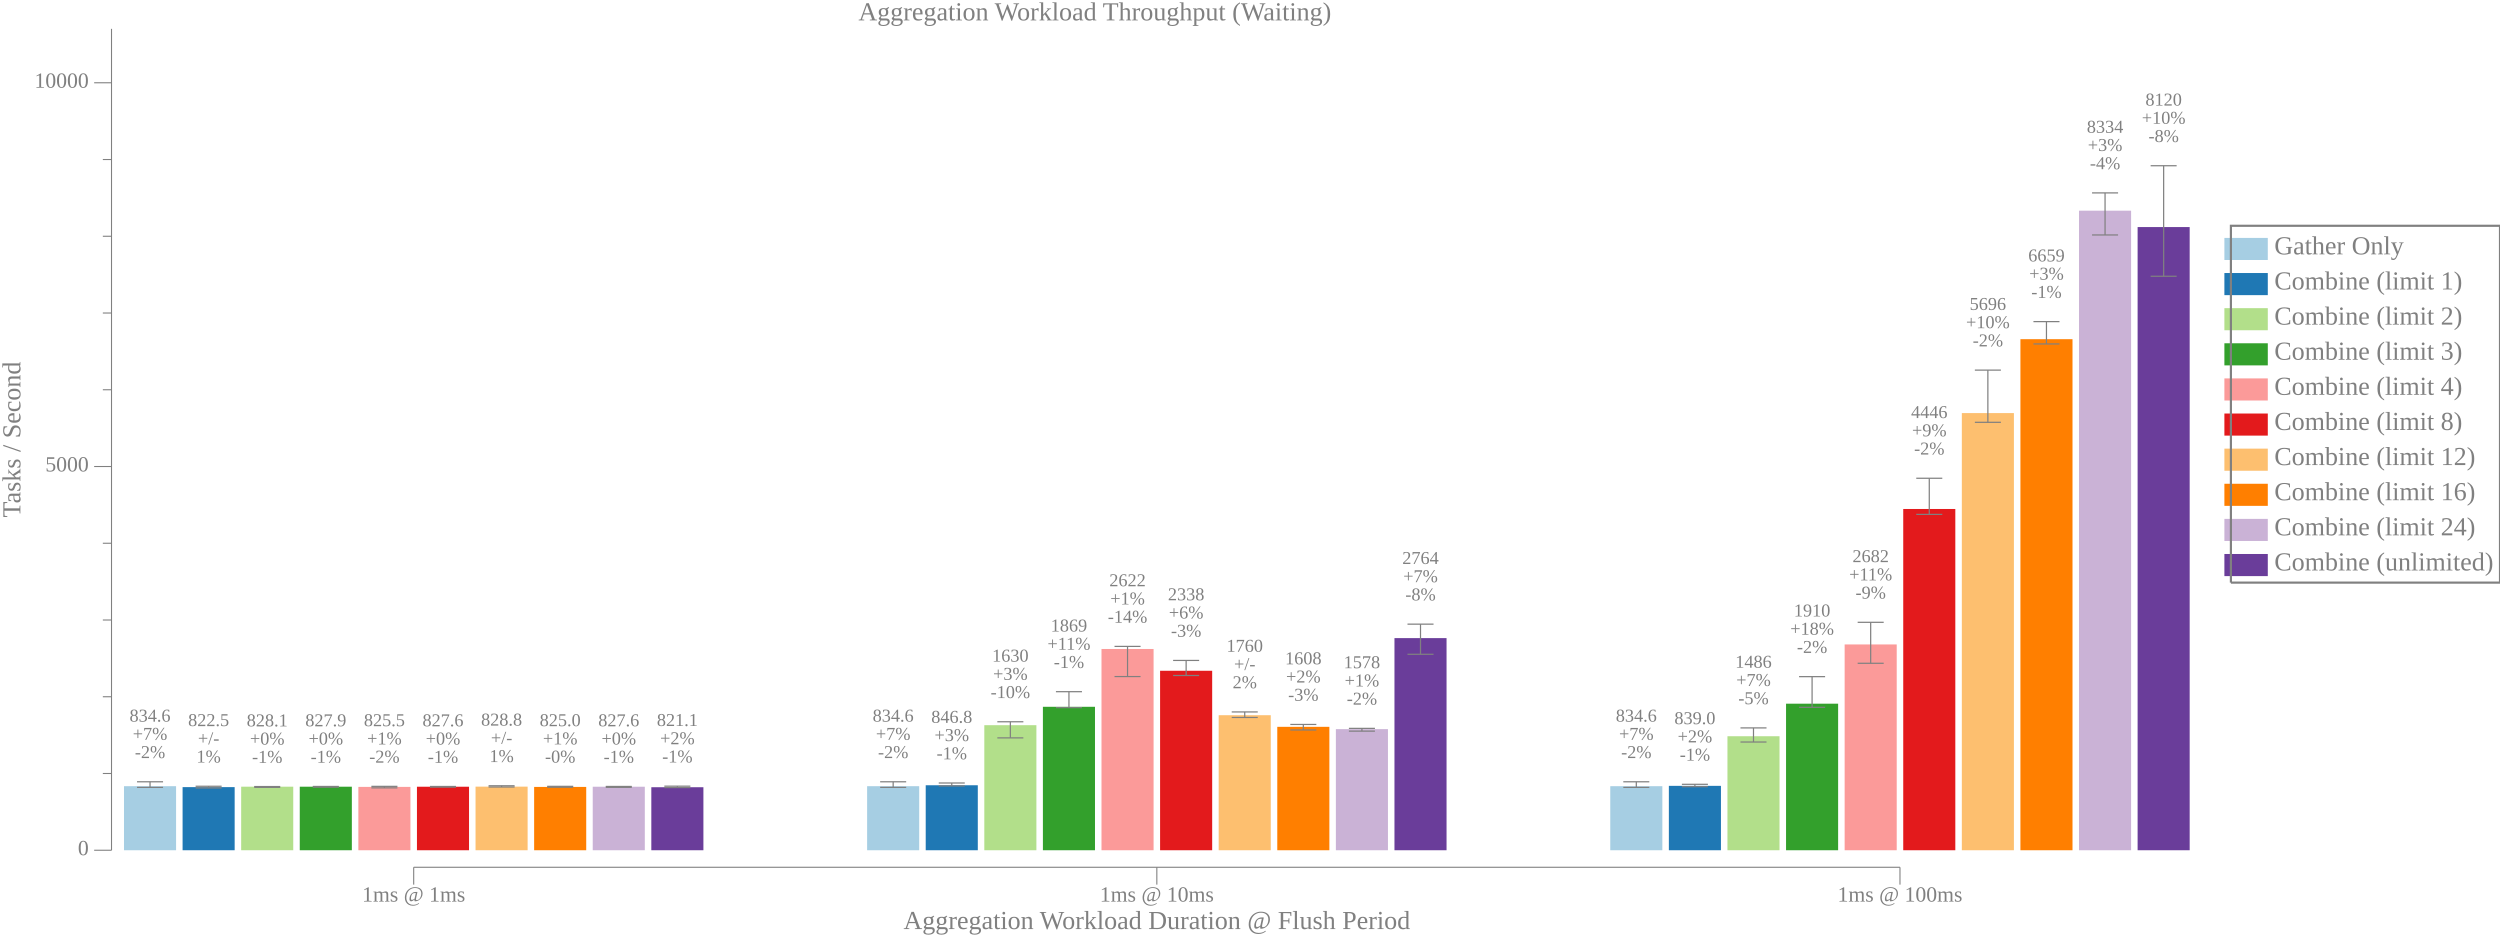
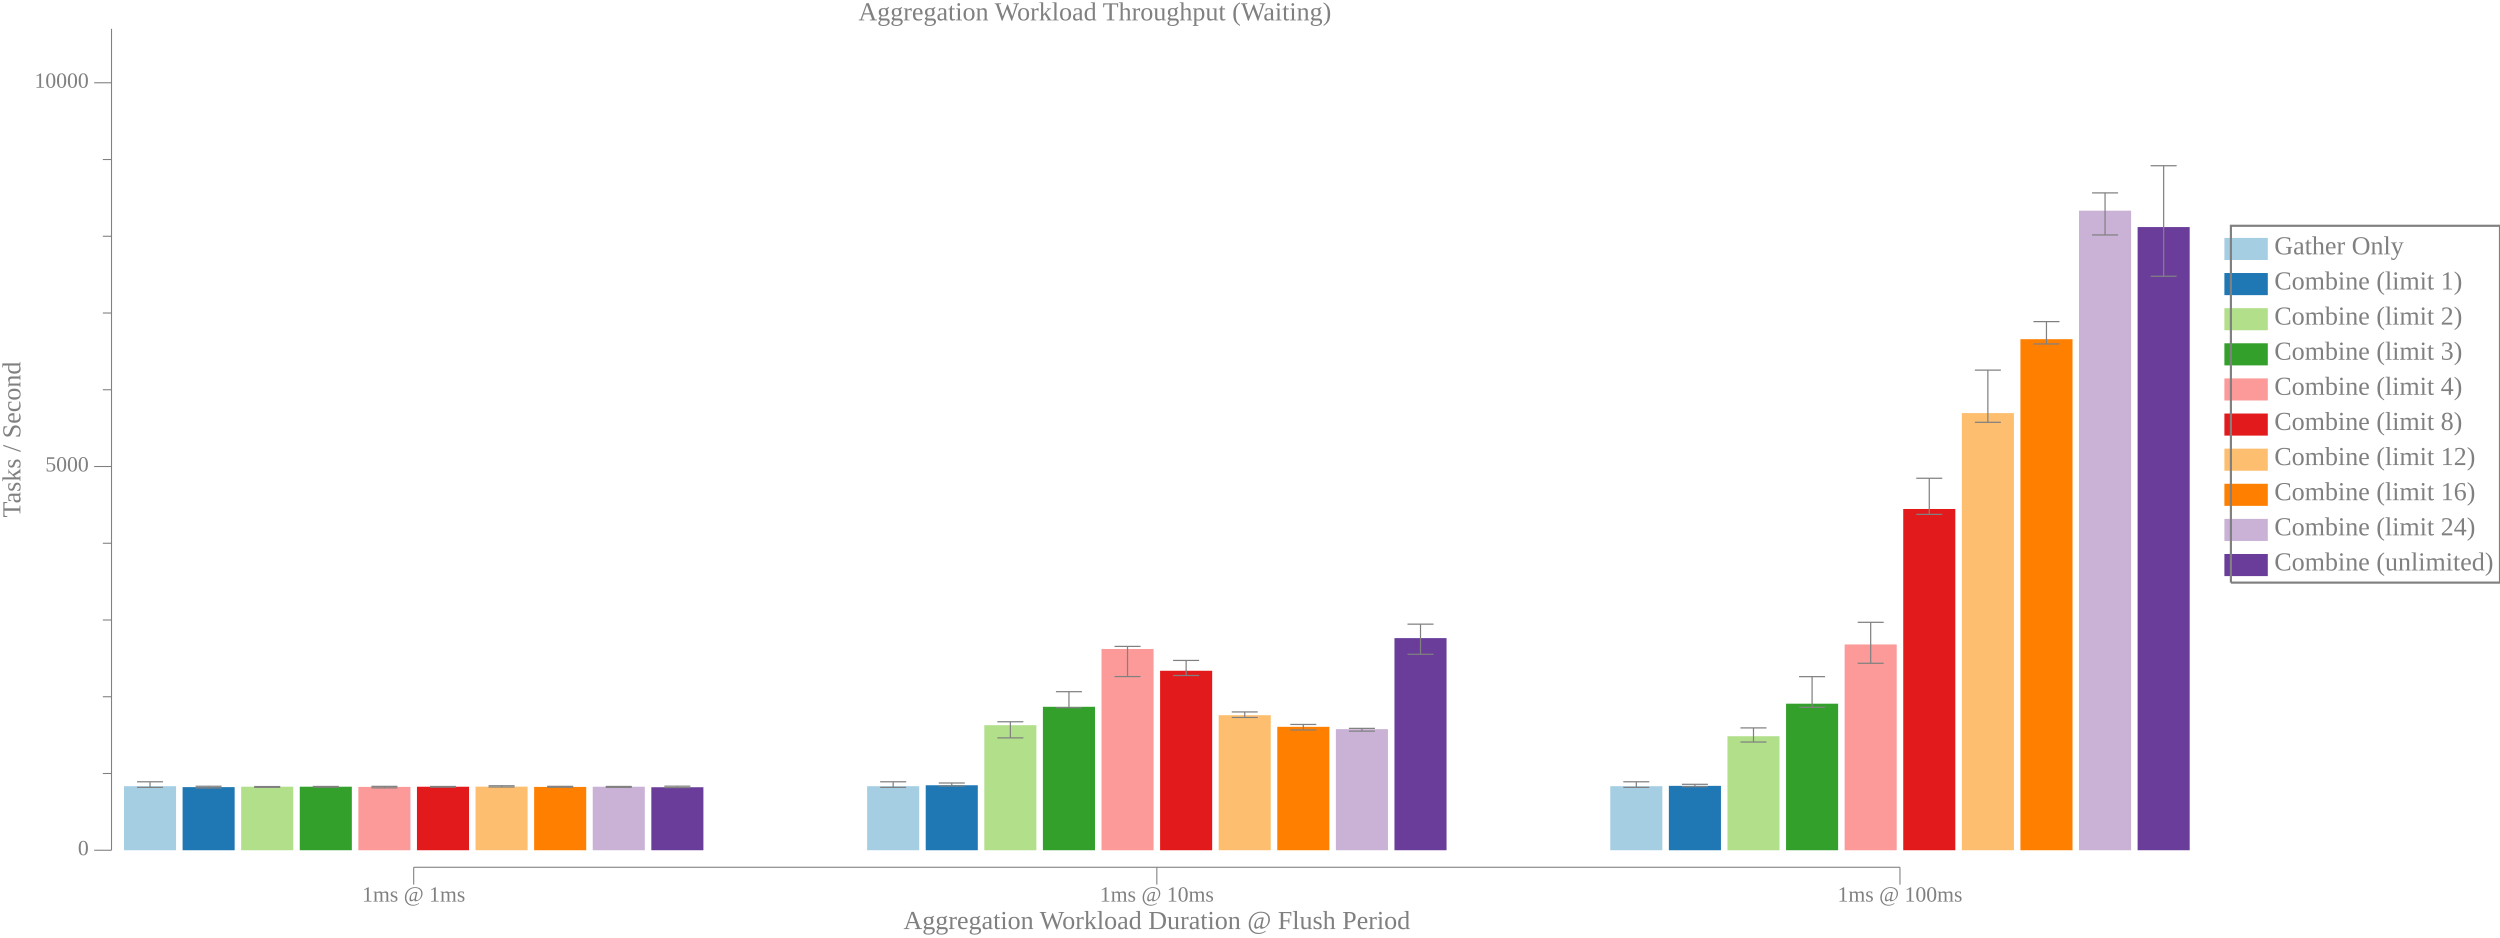
<svg xmlns="http://www.w3.org/2000/svg" width="1152pt" height="432pt" viewBox="0 0 1152 432">
  <g transform="scale(1, -1) translate(0, -432)">
    <path d="M1025,312.19L1025,322.37L1045,322.37L1045,312.19Z" style="fill:#A6CEE3" />
    <text x="1048" y="-314.79" transform="scale(1, -1)" style="font-family:Liberation Serif;font-variant:normal;font-weight:normal;font-style:normal;font-size:12px;fill:#808080">Gather Only</text>
    <path d="M1025,296L1025,306.19L1045,306.19L1045,296Z" style="fill:#1F78B4" />
    <text x="1048" y="-298.61" transform="scale(1, -1)" style="font-family:Liberation Serif;font-variant:normal;font-weight:normal;font-style:normal;font-size:12px;fill:#808080">Combine (limit 1)</text>
    <path d="M1025,279.82L1025,290L1045,290L1045,279.82Z" style="fill:#B2DF8A" />
    <text x="1048" y="-282.42" transform="scale(1, -1)" style="font-family:Liberation Serif;font-variant:normal;font-weight:normal;font-style:normal;font-size:12px;fill:#808080">Combine (limit 2)</text>
    <path d="M1025,263.63L1025,273.82L1045,273.82L1045,263.63Z" style="fill:#33A02C" />
    <text x="1048" y="-266.24" transform="scale(1, -1)" style="font-family:Liberation Serif;font-variant:normal;font-weight:normal;font-style:normal;font-size:12px;fill:#808080">Combine (limit 3)</text>
    <path d="M1025,247.45L1025,257.63L1045,257.63L1045,247.45Z" style="fill:#FB9A99" />
    <text x="1048" y="-250.06" transform="scale(1, -1)" style="font-family:Liberation Serif;font-variant:normal;font-weight:normal;font-style:normal;font-size:12px;fill:#808080">Combine (limit 4)</text>
    <path d="M1025,231.27L1025,241.45L1045,241.45L1045,231.27Z" style="fill:#E31A1C" />
    <text x="1048" y="-233.87" transform="scale(1, -1)" style="font-family:Liberation Serif;font-variant:normal;font-weight:normal;font-style:normal;font-size:12px;fill:#808080">Combine (limit 8)</text>
    <path d="M1025,215.08L1025,225.27L1045,225.27L1045,215.08Z" style="fill:#FDBF6F" />
    <text x="1048" y="-217.69" transform="scale(1, -1)" style="font-family:Liberation Serif;font-variant:normal;font-weight:normal;font-style:normal;font-size:12px;fill:#808080">Combine (limit 12)</text>
    <path d="M1025,198.9L1025,209.08L1045,209.08L1045,198.9Z" style="fill:#FF7F00" />
    <text x="1048" y="-201.5" transform="scale(1, -1)" style="font-family:Liberation Serif;font-variant:normal;font-weight:normal;font-style:normal;font-size:12px;fill:#808080">Combine (limit 16)</text>
    <path d="M1025,182.72L1025,192.9L1045,192.9L1045,182.72Z" style="fill:#CAB2D6" />
    <text x="1048" y="-185.32" transform="scale(1, -1)" style="font-family:Liberation Serif;font-variant:normal;font-weight:normal;font-style:normal;font-size:12px;fill:#808080">Combine (limit 24)</text>
    <path d="M1025,166.53L1025,176.72L1045,176.72L1045,166.53Z" style="fill:#6A3D9A" />
    <text x="1048" y="-169.14" transform="scale(1, -1)" style="font-family:Liberation Serif;font-variant:normal;font-weight:normal;font-style:normal;font-size:12px;fill:#808080">Combine (unlimited)</text>
    <path d="M1028,163.53L1028,327.96L1152,327.96L1152,163.53L1028,163.53" style="fill:none;stroke:#808080" />
    <path d="M0,0L1009,0L1009,432L0,432Z" style="fill:#-8000000000000000-8000000000000000-8000000000000000;fill-opacity:0" />
    <text x="395.55" y="-422.61" transform="scale(1, -1)" style="font-family:Liberation Serif;font-variant:normal;font-weight:normal;font-style:normal;font-size:12px;fill:#808080">Aggregation Workload Throughput (Waiting)</text>
    <text x="416.32" y="-3.902" transform="scale(1, -1)" style="font-family:Liberation Serif;font-variant:normal;font-weight:normal;font-style:normal;font-size:12px;fill:#808080">Aggregation Workload Duration @ Flush Period</text>
    <text x="166.86" y="-16.541" transform="scale(1, -1)" style="font-family:Liberation Serif;font-variant:normal;font-weight:normal;font-style:normal;font-size:10px;fill:#808080">1ms @ 1ms</text>
    <text x="506.8" y="-16.541" transform="scale(1, -1)" style="font-family:Liberation Serif;font-variant:normal;font-weight:normal;font-style:normal;font-size:10px;fill:#808080">1ms @ 10ms</text>
    <text x="846.74" y="-16.541" transform="scale(1, -1)" style="font-family:Liberation Serif;font-variant:normal;font-weight:normal;font-style:normal;font-size:10px;fill:#808080">1ms @ 100ms</text>
    <path d="M190.63,24.363L190.63,32.363" style="fill:none;stroke:#808080;stroke-width:0.5" />
    <path d="M533.07,24.363L533.07,32.363" style="fill:none;stroke:#808080;stroke-width:0.5" />
    <path d="M875.51,24.363L875.51,32.363" style="fill:none;stroke:#808080;stroke-width:0.5" />
    <path d="M190.63,32.363L875.51,32.363" style="fill:none;stroke:#808080;stroke-width:0.5" />
    <g transform="rotate(90)">
      <text x="193.55" y="9.387" transform="scale(1, -1)" style="font-family:Liberation Serif;font-variant:normal;font-weight:normal;font-style:normal;font-size:12px;fill:#808080">Tasks / Second</text>
    </g>
    <text x="35.885" y="-37.924" transform="scale(1, -1)" style="font-family:Liberation Serif;font-variant:normal;font-weight:normal;font-style:normal;font-size:10px;fill:#808080">0</text>
    <text x="20.885" y="-214.75" transform="scale(1, -1)" style="font-family:Liberation Serif;font-variant:normal;font-weight:normal;font-style:normal;font-size:10px;fill:#808080">5000</text>
    <text x="15.885" y="-391.57" transform="scale(1, -1)" style="font-family:Liberation Serif;font-variant:normal;font-weight:normal;font-style:normal;font-size:10px;fill:#808080">10000</text>
    <path d="M43.385,40.209L51.385,40.209" style="fill:none;stroke:#808080;stroke-width:0.5" />
    <path d="M43.385,217.03L51.385,217.03" style="fill:none;stroke:#808080;stroke-width:0.5" />
    <path d="M43.385,393.86L51.385,393.86" style="fill:none;stroke:#808080;stroke-width:0.5" />
    <path d="M47.385,75.574L51.385,75.574" style="fill:none;stroke:#808080;stroke-width:0.5" />
    <path d="M47.385,110.94L51.385,110.94" style="fill:none;stroke:#808080;stroke-width:0.5" />
    <path d="M47.385,146.3L51.385,146.3" style="fill:none;stroke:#808080;stroke-width:0.5" />
    <path d="M47.385,181.67L51.385,181.67" style="fill:none;stroke:#808080;stroke-width:0.5" />
    <path d="M47.385,252.4L51.385,252.4" style="fill:none;stroke:#808080;stroke-width:0.5" />
    <path d="M47.385,287.76L51.385,287.76" style="fill:none;stroke:#808080;stroke-width:0.5" />
    <path d="M47.385,323.13L51.385,323.13" style="fill:none;stroke:#808080;stroke-width:0.5" />
    <path d="M47.385,358.49L51.385,358.49" style="fill:none;stroke:#808080;stroke-width:0.5" />
    <path d="M51.385,40.209L51.385,418.71" style="fill:none;stroke:#808080;stroke-width:0.5" />
    <path d="M57.135,40.209L57.135,69.724L81.135,69.724L81.135,40.209Z" style="fill:#A6CEE3" />
    <path d="M69.135,69.176L69.135,71.754" style="fill:none;stroke:#808080;stroke-width:0.567" />
    <path d="M63.135,69.176L75.135,69.176" style="fill:none;stroke:#808080;stroke-width:0.567" />
    <path d="M63.135,71.754L75.135,71.754" style="fill:none;stroke:#808080;stroke-width:0.567" />
-     <text x="59.685" y="-99.469" transform="scale(1, -1)" style="font-family:Liberation Serif;font-variant:normal;font-weight:normal;font-style:normal;font-size:8.4px;fill:#808080">834.6</text>
-     <text x="61.167" y="-91.069" transform="scale(1, -1)" style="font-family:Liberation Serif;font-variant:normal;font-weight:normal;font-style:normal;font-size:8.4px;fill:#808080">+7%</text>
-     <text x="62.138" y="-82.669" transform="scale(1, -1)" style="font-family:Liberation Serif;font-variant:normal;font-weight:normal;font-style:normal;font-size:8.4px;fill:#808080">-2%</text>
    <path d="M399.57,40.209L399.57,69.724L423.57,69.724L423.57,40.209Z" style="fill:#A6CEE3" />
    <path d="M411.57,69.176L411.57,71.754" style="fill:none;stroke:#808080;stroke-width:0.567" />
    <path d="M405.57,69.176L417.57,69.176" style="fill:none;stroke:#808080;stroke-width:0.567" />
    <path d="M405.57,71.754L417.57,71.754" style="fill:none;stroke:#808080;stroke-width:0.567" />
-     <text x="402.12" y="-99.469" transform="scale(1, -1)" style="font-family:Liberation Serif;font-variant:normal;font-weight:normal;font-style:normal;font-size:8.4px;fill:#808080">834.6</text>
-     <text x="403.61" y="-91.069" transform="scale(1, -1)" style="font-family:Liberation Serif;font-variant:normal;font-weight:normal;font-style:normal;font-size:8.4px;fill:#808080">+7%</text>
-     <text x="404.58" y="-82.669" transform="scale(1, -1)" style="font-family:Liberation Serif;font-variant:normal;font-weight:normal;font-style:normal;font-size:8.4px;fill:#808080">-2%</text>
    <path d="M742.01,40.209L742.01,69.724L766.01,69.724L766.01,40.209Z" style="fill:#A6CEE3" />
    <path d="M754.01,69.176L754.01,71.754" style="fill:none;stroke:#808080;stroke-width:0.567" />
    <path d="M748.01,69.176L760.01,69.176" style="fill:none;stroke:#808080;stroke-width:0.567" />
    <path d="M748.01,71.754L760.01,71.754" style="fill:none;stroke:#808080;stroke-width:0.567" />
-     <text x="744.56" y="-99.469" transform="scale(1, -1)" style="font-family:Liberation Serif;font-variant:normal;font-weight:normal;font-style:normal;font-size:8.4px;fill:#808080">834.6</text>
-     <text x="746.05" y="-91.069" transform="scale(1, -1)" style="font-family:Liberation Serif;font-variant:normal;font-weight:normal;font-style:normal;font-size:8.4px;fill:#808080">+7%</text>
-     <text x="747.02" y="-82.669" transform="scale(1, -1)" style="font-family:Liberation Serif;font-variant:normal;font-weight:normal;font-style:normal;font-size:8.4px;fill:#808080">-2%</text>
    <path d="M84.135,40.209L84.135,69.295L108.13,69.295L108.13,40.209Z" style="fill:#1F78B4" />
    <path d="M96.135,68.915L96.135,69.696" style="fill:none;stroke:#808080;stroke-width:0.567" />
    <path d="M90.135,68.915L102.13,68.915" style="fill:none;stroke:#808080;stroke-width:0.567" />
    <path d="M90.135,69.696L102.13,69.696" style="fill:none;stroke:#808080;stroke-width:0.567" />
-     <text x="86.685" y="-97.411" transform="scale(1, -1)" style="font-family:Liberation Serif;font-variant:normal;font-weight:normal;font-style:normal;font-size:8.4px;fill:#808080">822.5</text>
-     <text x="91.201" y="-89.011" transform="scale(1, -1)" style="font-family:Liberation Serif;font-variant:normal;font-weight:normal;font-style:normal;font-size:8.4px;fill:#808080">+/-</text>
-     <text x="90.536" y="-80.611" transform="scale(1, -1)" style="font-family:Liberation Serif;font-variant:normal;font-weight:normal;font-style:normal;font-size:8.4px;fill:#808080">1%</text>
    <path d="M426.57,40.209L426.57,70.154L450.57,70.154L450.57,40.209Z" style="fill:#1F78B4" />
    <path d="M438.57,69.848L438.57,71.196" style="fill:none;stroke:#808080;stroke-width:0.567" />
    <path d="M432.57,69.848L444.57,69.848" style="fill:none;stroke:#808080;stroke-width:0.567" />
    <path d="M432.57,71.196L444.57,71.196" style="fill:none;stroke:#808080;stroke-width:0.567" />
-     <text x="429.12" y="-98.91" transform="scale(1, -1)" style="font-family:Liberation Serif;font-variant:normal;font-weight:normal;font-style:normal;font-size:8.4px;fill:#808080">846.8</text>
-     <text x="430.61" y="-90.51" transform="scale(1, -1)" style="font-family:Liberation Serif;font-variant:normal;font-weight:normal;font-style:normal;font-size:8.4px;fill:#808080">+3%</text>
-     <text x="431.58" y="-82.11" transform="scale(1, -1)" style="font-family:Liberation Serif;font-variant:normal;font-weight:normal;font-style:normal;font-size:8.4px;fill:#808080">-1%</text>
    <path d="M769.01,40.209L769.01,69.878L793.01,69.878L793.01,40.209Z" style="fill:#1F78B4" />
    <path d="M781.01,69.495L781.01,70.591" style="fill:none;stroke:#808080;stroke-width:0.567" />
    <path d="M775.01,69.495L787.01,69.495" style="fill:none;stroke:#808080;stroke-width:0.567" />
    <path d="M775.01,70.591L787.01,70.591" style="fill:none;stroke:#808080;stroke-width:0.567" />
-     <text x="771.56" y="-98.305" transform="scale(1, -1)" style="font-family:Liberation Serif;font-variant:normal;font-weight:normal;font-style:normal;font-size:8.4px;fill:#808080">839.0</text>
-     <text x="773.05" y="-89.905" transform="scale(1, -1)" style="font-family:Liberation Serif;font-variant:normal;font-weight:normal;font-style:normal;font-size:8.4px;fill:#808080">+2%</text>
-     <text x="774.02" y="-81.505" transform="scale(1, -1)" style="font-family:Liberation Serif;font-variant:normal;font-weight:normal;font-style:normal;font-size:8.4px;fill:#808080">-1%</text>
    <path d="M111.13,40.209L111.13,69.495L135.13,69.495L135.13,40.209Z" style="fill:#B2DF8A" />
    <path d="M123.13,69.183L123.13,69.562" style="fill:none;stroke:#808080;stroke-width:0.567" />
    <path d="M117.13,69.183L129.13,69.183" style="fill:none;stroke:#808080;stroke-width:0.567" />
    <path d="M117.13,69.562L129.13,69.562" style="fill:none;stroke:#808080;stroke-width:0.567" />
-     <text x="113.68" y="-97.276" transform="scale(1, -1)" style="font-family:Liberation Serif;font-variant:normal;font-weight:normal;font-style:normal;font-size:8.4px;fill:#808080">828.1</text>
-     <text x="115.17" y="-88.876" transform="scale(1, -1)" style="font-family:Liberation Serif;font-variant:normal;font-weight:normal;font-style:normal;font-size:8.4px;fill:#808080">+0%</text>
-     <text x="116.14" y="-80.476" transform="scale(1, -1)" style="font-family:Liberation Serif;font-variant:normal;font-weight:normal;font-style:normal;font-size:8.4px;fill:#808080">-1%</text>
    <path d="M453.57,40.209L453.57,97.836L477.57,97.836L477.57,40.209Z" style="fill:#B2DF8A" />
    <path d="M465.57,91.983L465.57,99.41" style="fill:none;stroke:#808080;stroke-width:0.567" />
    <path d="M459.57,91.983L471.57,91.983" style="fill:none;stroke:#808080;stroke-width:0.567" />
    <path d="M459.57,99.41L471.57,99.41" style="fill:none;stroke:#808080;stroke-width:0.567" />
-     <text x="457.17" y="-127.12" transform="scale(1, -1)" style="font-family:Liberation Serif;font-variant:normal;font-weight:normal;font-style:normal;font-size:8.4px;fill:#808080">1630</text>
-     <text x="457.61" y="-118.72" transform="scale(1, -1)" style="font-family:Liberation Serif;font-variant:normal;font-weight:normal;font-style:normal;font-size:8.4px;fill:#808080">+3%</text>
-     <text x="456.48" y="-110.32" transform="scale(1, -1)" style="font-family:Liberation Serif;font-variant:normal;font-weight:normal;font-style:normal;font-size:8.4px;fill:#808080">-10%</text>
    <path d="M796.01,40.209L796.01,92.743L820.01,92.743L820.01,40.209Z" style="fill:#B2DF8A" />
    <path d="M808.01,90.073L808.01,96.58" style="fill:none;stroke:#808080;stroke-width:0.567" />
    <path d="M802.01,90.073L814.01,90.073" style="fill:none;stroke:#808080;stroke-width:0.567" />
    <path d="M802.01,96.58L814.01,96.58" style="fill:none;stroke:#808080;stroke-width:0.567" />
-     <text x="799.61" y="-124.3" transform="scale(1, -1)" style="font-family:Liberation Serif;font-variant:normal;font-weight:normal;font-style:normal;font-size:8.4px;fill:#808080">1486</text>
-     <text x="800.05" y="-115.9" transform="scale(1, -1)" style="font-family:Liberation Serif;font-variant:normal;font-weight:normal;font-style:normal;font-size:8.4px;fill:#808080">+7%</text>
-     <text x="801.02" y="-107.5" transform="scale(1, -1)" style="font-family:Liberation Serif;font-variant:normal;font-weight:normal;font-style:normal;font-size:8.4px;fill:#808080">-5%</text>
    <path d="M138.13,40.209L138.13,69.487L162.13,69.487L162.13,40.209Z" style="fill:#33A02C" />
    <path d="M150.13,69.258L150.13,69.604" style="fill:none;stroke:#808080;stroke-width:0.567" />
    <path d="M144.13,69.258L156.13,69.258" style="fill:none;stroke:#808080;stroke-width:0.567" />
    <path d="M144.13,69.604L156.13,69.604" style="fill:none;stroke:#808080;stroke-width:0.567" />
-     <text x="140.68" y="-97.319" transform="scale(1, -1)" style="font-family:Liberation Serif;font-variant:normal;font-weight:normal;font-style:normal;font-size:8.4px;fill:#808080">827.9</text>
-     <text x="142.17" y="-88.919" transform="scale(1, -1)" style="font-family:Liberation Serif;font-variant:normal;font-weight:normal;font-style:normal;font-size:8.4px;fill:#808080">+0%</text>
-     <text x="143.14" y="-80.519" transform="scale(1, -1)" style="font-family:Liberation Serif;font-variant:normal;font-weight:normal;font-style:normal;font-size:8.4px;fill:#808080">-1%</text>
    <path d="M480.57,40.209L480.57,106.31L504.57,106.31L504.57,40.209Z" style="fill:#33A02C" />
    <path d="M492.57,105.92L492.57,113.27" style="fill:none;stroke:#808080;stroke-width:0.567" />
    <path d="M486.57,105.92L498.57,105.92" style="fill:none;stroke:#808080;stroke-width:0.567" />
    <path d="M486.57,113.27L498.57,113.27" style="fill:none;stroke:#808080;stroke-width:0.567" />
-     <text x="484.17" y="-140.99" transform="scale(1, -1)" style="font-family:Liberation Serif;font-variant:normal;font-weight:normal;font-style:normal;font-size:8.4px;fill:#808080">1869</text>
-     <text x="482.66" y="-132.59" transform="scale(1, -1)" style="font-family:Liberation Serif;font-variant:normal;font-weight:normal;font-style:normal;font-size:8.4px;fill:#808080">+11%</text>
-     <text x="485.58" y="-124.19" transform="scale(1, -1)" style="font-family:Liberation Serif;font-variant:normal;font-weight:normal;font-style:normal;font-size:8.4px;fill:#808080">-1%</text>
    <path d="M823.01,40.209L823.01,107.74L847.01,107.74L847.01,40.209Z" style="fill:#33A02C" />
    <path d="M835.01,106.06L835.01,120.2" style="fill:none;stroke:#808080;stroke-width:0.567" />
    <path d="M829.01,106.06L841.01,106.06" style="fill:none;stroke:#808080;stroke-width:0.567" />
    <path d="M829.01,120.2L841.01,120.2" style="fill:none;stroke:#808080;stroke-width:0.567" />
-     <text x="826.61" y="-147.92" transform="scale(1, -1)" style="font-family:Liberation Serif;font-variant:normal;font-weight:normal;font-style:normal;font-size:8.4px;fill:#808080">1910</text>
-     <text x="824.95" y="-139.52" transform="scale(1, -1)" style="font-family:Liberation Serif;font-variant:normal;font-weight:normal;font-style:normal;font-size:8.4px;fill:#808080">+18%</text>
-     <text x="828.02" y="-131.12" transform="scale(1, -1)" style="font-family:Liberation Serif;font-variant:normal;font-weight:normal;font-style:normal;font-size:8.4px;fill:#808080">-2%</text>
    <path d="M165.13,40.209L165.13,69.403L189.13,69.403L189.13,40.209Z" style="fill:#FB9A99" />
    <path d="M177.13,68.95L177.13,69.65" style="fill:none;stroke:#808080;stroke-width:0.567" />
    <path d="M171.13,68.95L183.13,68.95" style="fill:none;stroke:#808080;stroke-width:0.567" />
    <path d="M171.13,69.65L183.13,69.65" style="fill:none;stroke:#808080;stroke-width:0.567" />
-     <text x="167.68" y="-97.365" transform="scale(1, -1)" style="font-family:Liberation Serif;font-variant:normal;font-weight:normal;font-style:normal;font-size:8.4px;fill:#808080">825.5</text>
-     <text x="169.17" y="-88.965" transform="scale(1, -1)" style="font-family:Liberation Serif;font-variant:normal;font-weight:normal;font-style:normal;font-size:8.4px;fill:#808080">+1%</text>
-     <text x="170.14" y="-80.565" transform="scale(1, -1)" style="font-family:Liberation Serif;font-variant:normal;font-weight:normal;font-style:normal;font-size:8.4px;fill:#808080">-2%</text>
    <path d="M507.57,40.209L507.57,132.95L531.57,132.95L531.57,40.209Z" style="fill:#FB9A99" />
    <path d="M519.57,120.24L519.57,134.14" style="fill:none;stroke:#808080;stroke-width:0.567" />
    <path d="M513.57,120.24L525.57,120.24" style="fill:none;stroke:#808080;stroke-width:0.567" />
    <path d="M513.57,134.14L525.57,134.14" style="fill:none;stroke:#808080;stroke-width:0.567" />
-     <text x="511.17" y="-161.85" transform="scale(1, -1)" style="font-family:Liberation Serif;font-variant:normal;font-weight:normal;font-style:normal;font-size:8.4px;fill:#808080">2622</text>
-     <text x="511.61" y="-153.45" transform="scale(1, -1)" style="font-family:Liberation Serif;font-variant:normal;font-weight:normal;font-style:normal;font-size:8.4px;fill:#808080">+1%</text>
-     <text x="510.48" y="-145.05" transform="scale(1, -1)" style="font-family:Liberation Serif;font-variant:normal;font-weight:normal;font-style:normal;font-size:8.4px;fill:#808080">-14%</text>
    <path d="M850.01,40.209L850.01,135.04L874.01,135.04L874.01,40.209Z" style="fill:#FB9A99" />
    <path d="M862.01,126.36L862.01,145.24" style="fill:none;stroke:#808080;stroke-width:0.567" />
    <path d="M856.01,126.36L868.01,126.36" style="fill:none;stroke:#808080;stroke-width:0.567" />
    <path d="M856.01,145.24L868.01,145.24" style="fill:none;stroke:#808080;stroke-width:0.567" />
-     <text x="853.61" y="-172.96" transform="scale(1, -1)" style="font-family:Liberation Serif;font-variant:normal;font-weight:normal;font-style:normal;font-size:8.4px;fill:#808080">2682</text>
-     <text x="852.1" y="-164.56" transform="scale(1, -1)" style="font-family:Liberation Serif;font-variant:normal;font-weight:normal;font-style:normal;font-size:8.4px;fill:#808080">+11%</text>
-     <text x="855.02" y="-156.16" transform="scale(1, -1)" style="font-family:Liberation Serif;font-variant:normal;font-weight:normal;font-style:normal;font-size:8.4px;fill:#808080">-9%</text>
    <path d="M192.13,40.209L192.13,69.477L216.13,69.477L216.13,40.209Z" style="fill:#E31A1C" />
    <path d="M204.13,69.296L204.13,69.594" style="fill:none;stroke:#808080;stroke-width:0.567" />
    <path d="M198.13,69.296L210.13,69.296" style="fill:none;stroke:#808080;stroke-width:0.567" />
    <path d="M198.13,69.594L210.13,69.594" style="fill:none;stroke:#808080;stroke-width:0.567" />
-     <text x="194.68" y="-97.308" transform="scale(1, -1)" style="font-family:Liberation Serif;font-variant:normal;font-weight:normal;font-style:normal;font-size:8.4px;fill:#808080">827.6</text>
-     <text x="196.17" y="-88.908" transform="scale(1, -1)" style="font-family:Liberation Serif;font-variant:normal;font-weight:normal;font-style:normal;font-size:8.4px;fill:#808080">+0%</text>
-     <text x="197.14" y="-80.508" transform="scale(1, -1)" style="font-family:Liberation Serif;font-variant:normal;font-weight:normal;font-style:normal;font-size:8.4px;fill:#808080">-1%</text>
    <path d="M534.57,40.209L534.57,122.91L558.57,122.91L558.57,40.209Z" style="fill:#E31A1C" />
    <path d="M546.57,120.73L546.57,127.67" style="fill:none;stroke:#808080;stroke-width:0.567" />
    <path d="M540.57,120.73L552.57,120.73" style="fill:none;stroke:#808080;stroke-width:0.567" />
    <path d="M540.57,127.67L552.57,127.67" style="fill:none;stroke:#808080;stroke-width:0.567" />
-     <text x="538.17" y="-155.38" transform="scale(1, -1)" style="font-family:Liberation Serif;font-variant:normal;font-weight:normal;font-style:normal;font-size:8.4px;fill:#808080">2338</text>
-     <text x="538.61" y="-146.98" transform="scale(1, -1)" style="font-family:Liberation Serif;font-variant:normal;font-weight:normal;font-style:normal;font-size:8.4px;fill:#808080">+6%</text>
-     <text x="539.58" y="-138.58" transform="scale(1, -1)" style="font-family:Liberation Serif;font-variant:normal;font-weight:normal;font-style:normal;font-size:8.4px;fill:#808080">-3%</text>
    <path d="M877.01,40.209L877.01,197.46L901.01,197.46L901.01,40.209Z" style="fill:#E31A1C" />
    <path d="M889.01,194.97L889.01,211.62" style="fill:none;stroke:#808080;stroke-width:0.567" />
    <path d="M883.01,194.97L895.01,194.97" style="fill:none;stroke:#808080;stroke-width:0.567" />
    <path d="M883.01,211.62L895.01,211.62" style="fill:none;stroke:#808080;stroke-width:0.567" />
-     <text x="880.61" y="-239.34" transform="scale(1, -1)" style="font-family:Liberation Serif;font-variant:normal;font-weight:normal;font-style:normal;font-size:8.4px;fill:#808080">4446</text>
-     <text x="881.05" y="-230.94" transform="scale(1, -1)" style="font-family:Liberation Serif;font-variant:normal;font-weight:normal;font-style:normal;font-size:8.4px;fill:#808080">+9%</text>
-     <text x="882.02" y="-222.54" transform="scale(1, -1)" style="font-family:Liberation Serif;font-variant:normal;font-weight:normal;font-style:normal;font-size:8.4px;fill:#808080">-2%</text>
    <path d="M219.13,40.209L219.13,69.518L243.13,69.518L243.13,40.209Z" style="fill:#FDBF6F" />
    <path d="M231.13,69.36L231.13,69.919" style="fill:none;stroke:#808080;stroke-width:0.567" />
    <path d="M225.13,69.36L237.13,69.36" style="fill:none;stroke:#808080;stroke-width:0.567" />
    <path d="M225.13,69.919L237.13,69.919" style="fill:none;stroke:#808080;stroke-width:0.567" />
-     <text x="221.68" y="-97.634" transform="scale(1, -1)" style="font-family:Liberation Serif;font-variant:normal;font-weight:normal;font-style:normal;font-size:8.4px;fill:#808080">828.8</text>
-     <text x="226.2" y="-89.234" transform="scale(1, -1)" style="font-family:Liberation Serif;font-variant:normal;font-weight:normal;font-style:normal;font-size:8.4px;fill:#808080">+/-</text>
-     <text x="225.54" y="-80.834" transform="scale(1, -1)" style="font-family:Liberation Serif;font-variant:normal;font-weight:normal;font-style:normal;font-size:8.4px;fill:#808080">1%</text>
    <path d="M561.57,40.209L561.57,102.43L585.57,102.43L585.57,40.209Z" style="fill:#FDBF6F" />
    <path d="M573.57,101.39L573.57,103.94" style="fill:none;stroke:#808080;stroke-width:0.567" />
    <path d="M567.57,101.39L579.57,101.39" style="fill:none;stroke:#808080;stroke-width:0.567" />
    <path d="M567.57,103.94L579.57,103.94" style="fill:none;stroke:#808080;stroke-width:0.567" />
-     <text x="565.17" y="-131.65" transform="scale(1, -1)" style="font-family:Liberation Serif;font-variant:normal;font-weight:normal;font-style:normal;font-size:8.4px;fill:#808080">1760</text>
-     <text x="568.64" y="-123.25" transform="scale(1, -1)" style="font-family:Liberation Serif;font-variant:normal;font-weight:normal;font-style:normal;font-size:8.4px;fill:#808080">+/-</text>
-     <text x="567.98" y="-114.85" transform="scale(1, -1)" style="font-family:Liberation Serif;font-variant:normal;font-weight:normal;font-style:normal;font-size:8.4px;fill:#808080">2%</text>
    <path d="M904.01,40.209L904.01,241.65L928.01,241.65L928.01,40.209Z" style="fill:#FDBF6F" />
    <path d="M916.01,237.4L916.01,261.45" style="fill:none;stroke:#808080;stroke-width:0.567" />
    <path d="M910.01,237.4L922.01,237.4" style="fill:none;stroke:#808080;stroke-width:0.567" />
    <path d="M910.01,261.45L922.01,261.45" style="fill:none;stroke:#808080;stroke-width:0.567" />
-     <text x="907.61" y="-289.17" transform="scale(1, -1)" style="font-family:Liberation Serif;font-variant:normal;font-weight:normal;font-style:normal;font-size:8.4px;fill:#808080">5696</text>
-     <text x="905.95" y="-280.77" transform="scale(1, -1)" style="font-family:Liberation Serif;font-variant:normal;font-weight:normal;font-style:normal;font-size:8.4px;fill:#808080">+10%</text>
-     <text x="909.02" y="-272.37" transform="scale(1, -1)" style="font-family:Liberation Serif;font-variant:normal;font-weight:normal;font-style:normal;font-size:8.4px;fill:#808080">-2%</text>
    <path d="M246.13,40.209L246.13,69.387L270.13,69.387L270.13,40.209Z" style="fill:#FF7F00" />
    <path d="M258.13,69.247L258.13,69.657" style="fill:none;stroke:#808080;stroke-width:0.567" />
    <path d="M252.13,69.247L264.13,69.247" style="fill:none;stroke:#808080;stroke-width:0.567" />
    <path d="M252.13,69.657L264.13,69.657" style="fill:none;stroke:#808080;stroke-width:0.567" />
-     <text x="248.68" y="-97.372" transform="scale(1, -1)" style="font-family:Liberation Serif;font-variant:normal;font-weight:normal;font-style:normal;font-size:8.4px;fill:#808080">825.0</text>
-     <text x="250.17" y="-88.972" transform="scale(1, -1)" style="font-family:Liberation Serif;font-variant:normal;font-weight:normal;font-style:normal;font-size:8.4px;fill:#808080">+1%</text>
-     <text x="251.14" y="-80.572" transform="scale(1, -1)" style="font-family:Liberation Serif;font-variant:normal;font-weight:normal;font-style:normal;font-size:8.4px;fill:#808080">-0%</text>
    <path d="M588.57,40.209L588.57,97.076L612.57,97.076L612.57,40.209Z" style="fill:#FF7F00" />
    <path d="M600.57,95.626L600.57,98.172" style="fill:none;stroke:#808080;stroke-width:0.567" />
    <path d="M594.57,95.626L606.57,95.626" style="fill:none;stroke:#808080;stroke-width:0.567" />
    <path d="M594.57,98.172L606.57,98.172" style="fill:none;stroke:#808080;stroke-width:0.567" />
-     <text x="592.17" y="-125.89" transform="scale(1, -1)" style="font-family:Liberation Serif;font-variant:normal;font-weight:normal;font-style:normal;font-size:8.4px;fill:#808080">1608</text>
-     <text x="592.61" y="-117.49" transform="scale(1, -1)" style="font-family:Liberation Serif;font-variant:normal;font-weight:normal;font-style:normal;font-size:8.4px;fill:#808080">+2%</text>
-     <text x="593.58" y="-109.09" transform="scale(1, -1)" style="font-family:Liberation Serif;font-variant:normal;font-weight:normal;font-style:normal;font-size:8.4px;fill:#808080">-3%</text>
    <path d="M931.01,40.209L931.01,275.7L955.01,275.7L955.01,40.209Z" style="fill:#FF7F00" />
    <path d="M943.01,273.51L943.01,283.8" style="fill:none;stroke:#808080;stroke-width:0.567" />
    <path d="M937.01,273.51L949.01,273.51" style="fill:none;stroke:#808080;stroke-width:0.567" />
    <path d="M937.01,283.8L949.01,283.8" style="fill:none;stroke:#808080;stroke-width:0.567" />
-     <text x="934.61" y="-311.52" transform="scale(1, -1)" style="font-family:Liberation Serif;font-variant:normal;font-weight:normal;font-style:normal;font-size:8.4px;fill:#808080">6659</text>
-     <text x="935.05" y="-303.12" transform="scale(1, -1)" style="font-family:Liberation Serif;font-variant:normal;font-weight:normal;font-style:normal;font-size:8.4px;fill:#808080">+3%</text>
-     <text x="936.02" y="-294.72" transform="scale(1, -1)" style="font-family:Liberation Serif;font-variant:normal;font-weight:normal;font-style:normal;font-size:8.4px;fill:#808080">-1%</text>
    <path d="M273.13,40.209L273.13,69.477L297.13,69.477L297.13,40.209Z" style="fill:#CAB2D6" />
    <path d="M285.13,69.194L285.13,69.604" style="fill:none;stroke:#808080;stroke-width:0.567" />
    <path d="M279.13,69.194L291.13,69.194" style="fill:none;stroke:#808080;stroke-width:0.567" />
    <path d="M279.13,69.604L291.13,69.604" style="fill:none;stroke:#808080;stroke-width:0.567" />
-     <text x="275.68" y="-97.319" transform="scale(1, -1)" style="font-family:Liberation Serif;font-variant:normal;font-weight:normal;font-style:normal;font-size:8.4px;fill:#808080">827.6</text>
-     <text x="277.17" y="-88.919" transform="scale(1, -1)" style="font-family:Liberation Serif;font-variant:normal;font-weight:normal;font-style:normal;font-size:8.4px;fill:#808080">+0%</text>
-     <text x="278.14" y="-80.519" transform="scale(1, -1)" style="font-family:Liberation Serif;font-variant:normal;font-weight:normal;font-style:normal;font-size:8.4px;fill:#808080">-1%</text>
    <path d="M615.57,40.209L615.57,96.015L639.57,96.015L639.57,40.209Z" style="fill:#CAB2D6" />
    <path d="M627.57,95.095L627.57,96.368" style="fill:none;stroke:#808080;stroke-width:0.567" />
    <path d="M621.57,95.095L633.57,95.095" style="fill:none;stroke:#808080;stroke-width:0.567" />
    <path d="M621.57,96.368L633.57,96.368" style="fill:none;stroke:#808080;stroke-width:0.567" />
-     <text x="619.17" y="-124.08" transform="scale(1, -1)" style="font-family:Liberation Serif;font-variant:normal;font-weight:normal;font-style:normal;font-size:8.4px;fill:#808080">1578</text>
-     <text x="619.61" y="-115.68" transform="scale(1, -1)" style="font-family:Liberation Serif;font-variant:normal;font-weight:normal;font-style:normal;font-size:8.4px;fill:#808080">+1%</text>
-     <text x="620.58" y="-107.28" transform="scale(1, -1)" style="font-family:Liberation Serif;font-variant:normal;font-weight:normal;font-style:normal;font-size:8.4px;fill:#808080">-2%</text>
    <path d="M958.01,40.209L958.01,334.92L982.01,334.92L982.01,40.209Z" style="fill:#CAB2D6" />
    <path d="M970.01,323.73L970.01,343.11" style="fill:none;stroke:#808080;stroke-width:0.567" />
    <path d="M964.01,323.73L976.01,323.73" style="fill:none;stroke:#808080;stroke-width:0.567" />
    <path d="M964.01,343.11L976.01,343.11" style="fill:none;stroke:#808080;stroke-width:0.567" />
-     <text x="961.61" y="-370.82" transform="scale(1, -1)" style="font-family:Liberation Serif;font-variant:normal;font-weight:normal;font-style:normal;font-size:8.4px;fill:#808080">8334</text>
-     <text x="962.05" y="-362.42" transform="scale(1, -1)" style="font-family:Liberation Serif;font-variant:normal;font-weight:normal;font-style:normal;font-size:8.4px;fill:#808080">+3%</text>
-     <text x="963.02" y="-354.02" transform="scale(1, -1)" style="font-family:Liberation Serif;font-variant:normal;font-weight:normal;font-style:normal;font-size:8.4px;fill:#808080">-4%</text>
    <path d="M300.13,40.209L300.13,69.247L324.13,69.247L324.13,40.209Z" style="fill:#6A3D9A" />
    <path d="M312.13,69.088L312.13,69.735" style="fill:none;stroke:#808080;stroke-width:0.567" />
    <path d="M306.13,69.088L318.13,69.088" style="fill:none;stroke:#808080;stroke-width:0.567" />
    <path d="M306.13,69.735L318.13,69.735" style="fill:none;stroke:#808080;stroke-width:0.567" />
-     <text x="302.68" y="-97.45" transform="scale(1, -1)" style="font-family:Liberation Serif;font-variant:normal;font-weight:normal;font-style:normal;font-size:8.4px;fill:#808080">821.1</text>
-     <text x="304.17" y="-89.05" transform="scale(1, -1)" style="font-family:Liberation Serif;font-variant:normal;font-weight:normal;font-style:normal;font-size:8.4px;fill:#808080">+2%</text>
-     <text x="305.14" y="-80.65" transform="scale(1, -1)" style="font-family:Liberation Serif;font-variant:normal;font-weight:normal;font-style:normal;font-size:8.4px;fill:#808080">-1%</text>
    <path d="M642.57,40.209L642.57,137.96L666.57,137.96L666.57,40.209Z" style="fill:#6A3D9A" />
    <path d="M654.57,130.5L654.57,144.39" style="fill:none;stroke:#808080;stroke-width:0.567" />
    <path d="M648.57,130.5L660.57,130.5" style="fill:none;stroke:#808080;stroke-width:0.567" />
    <path d="M648.57,144.39L660.57,144.39" style="fill:none;stroke:#808080;stroke-width:0.567" />
-     <text x="646.17" y="-172.11" transform="scale(1, -1)" style="font-family:Liberation Serif;font-variant:normal;font-weight:normal;font-style:normal;font-size:8.4px;fill:#808080">2764</text>
-     <text x="646.61" y="-163.71" transform="scale(1, -1)" style="font-family:Liberation Serif;font-variant:normal;font-weight:normal;font-style:normal;font-size:8.4px;fill:#808080">+7%</text>
-     <text x="647.58" y="-155.31" transform="scale(1, -1)" style="font-family:Liberation Serif;font-variant:normal;font-weight:normal;font-style:normal;font-size:8.4px;fill:#808080">-8%</text>
    <path d="M985.01,40.209L985.01,327.37L1009,327.37L1009,40.209Z" style="fill:#6A3D9A" />
    <path d="M997.01,304.7L997.01,355.63" style="fill:none;stroke:#808080;stroke-width:0.567" />
    <path d="M991.01,304.7L1003,304.7" style="fill:none;stroke:#808080;stroke-width:0.567" />
    <path d="M991.01,355.63L1003,355.63" style="fill:none;stroke:#808080;stroke-width:0.567" />
-     <text x="988.61" y="-383.34" transform="scale(1, -1)" style="font-family:Liberation Serif;font-variant:normal;font-weight:normal;font-style:normal;font-size:8.4px;fill:#808080">8120</text>
-     <text x="986.95" y="-374.94" transform="scale(1, -1)" style="font-family:Liberation Serif;font-variant:normal;font-weight:normal;font-style:normal;font-size:8.4px;fill:#808080">+10%</text>
-     <text x="990.02" y="-366.54" transform="scale(1, -1)" style="font-family:Liberation Serif;font-variant:normal;font-weight:normal;font-style:normal;font-size:8.4px;fill:#808080">-8%</text>
  </g>
</svg>
